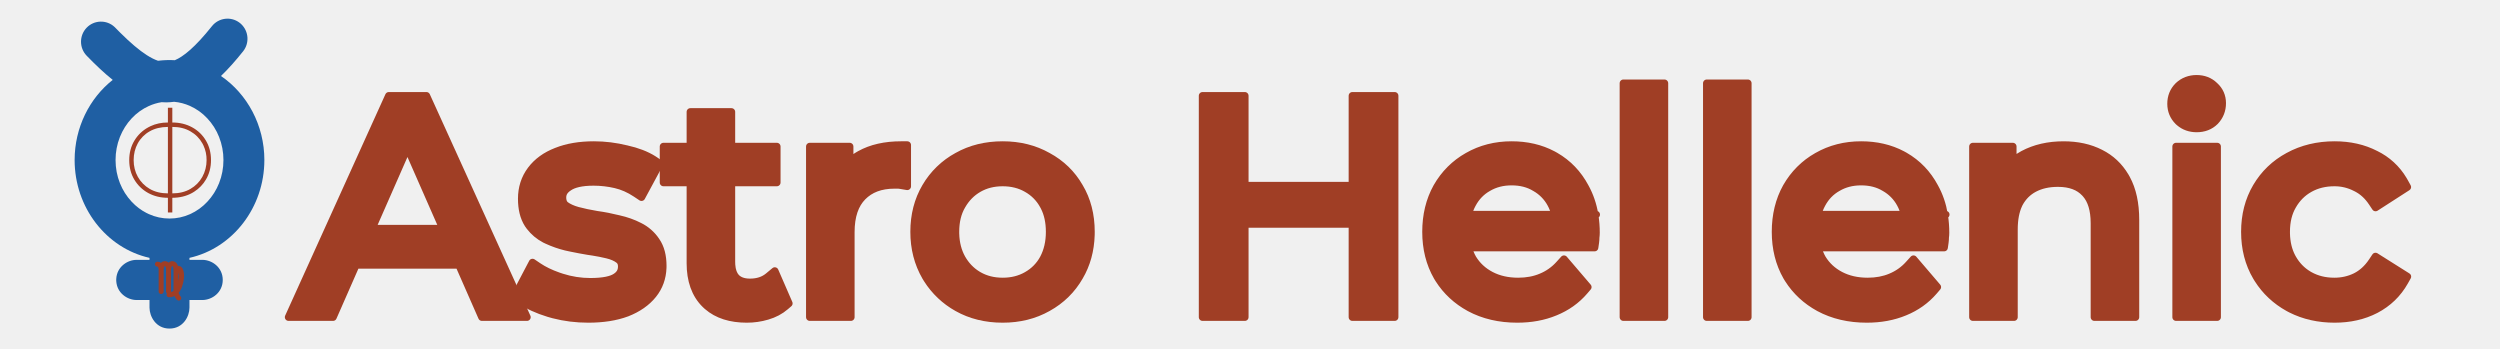
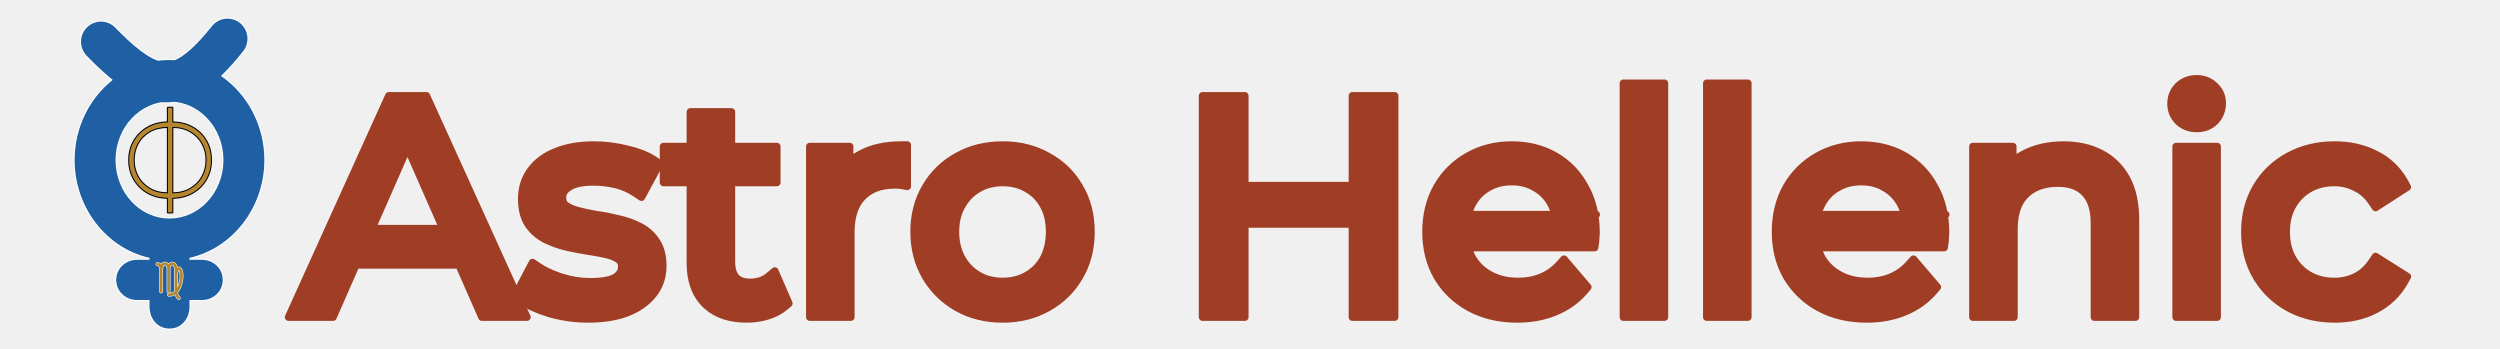
<svg xmlns="http://www.w3.org/2000/svg" fill="none" viewBox="0 0 402 56">
-   <path fill="#1F5FA3" d="M35.93 25.737a10 10 0 0 0-.702-3.711v-.002a9.4 9.4 0 0 0-1.895-2.994 8.6 8.6 0 0 0-2.756-1.982v-.001A8 8 0 0 0 28 16.369a10 10 0 0 1-1.267.092 10 10 0 0 1-.754-.028 8 8 0 0 0-2.046.614 8.6 8.6 0 0 0-2.757 1.984h-.001a9.5 9.5 0 0 0-1.892 2.996h-.001a10 10 0 0 0-.7 3.71c0 1.299.237 2.544.7 3.712a9.5 9.5 0 0 0 1.895 2.995 8.7 8.7 0 0 0 2.378 1.801l.379.182a8 8 0 0 0 3.321.714 8 8 0 0 0 3.32-.713h.001a8.6 8.6 0 0 0 2.757-1.984l.001-.001a9.4 9.4 0 0 0 1.894-2.993 10 10 0 0 0 .701-3.713m6.58 0c0 7.604-5.07 14.162-12.043 15.727v.319h2.058c1.607 0 3.294 1.242 3.294 3.23 0 1.994-1.692 3.231-3.294 3.231h-2.058v1.234c0 1.366-.996 3.356-3.212 3.356-2.215 0-3.212-1.989-3.212-3.356v-1.234h-2.058c-1.548 0-3.188-1.16-3.289-3.046l-.005-.184.005-.184c.1-1.883 1.736-3.047 3.29-3.047h2.057v-.32C17.07 39.898 12 33.34 12 25.737c0-5.21 2.381-9.932 6.125-12.89-1.372-1.1-2.76-2.413-4.186-3.885a3.246 3.246 0 0 1 .006-4.518 3.2 3.2 0 0 1 4.472-.11l.121.117.745.756c1.696 1.69 3.105 2.878 4.318 3.655.7.448 1.297.735 1.813.909a15 15 0 0 1 2.7-.09c1.387-.583 3.262-2.087 5.966-5.473a3.2 3.2 0 0 1 4.439-.556l.132.106.123.11a3.246 3.246 0 0 1 .314 4.387c-1.17 1.465-2.348 2.807-3.557 3.964 4.232 2.89 6.98 7.921 6.98 13.518" />
-   <path fill="#1F5FA3" d="M21.985 44.325h10.54c.416 0 .752.308.752.689s-.336.688-.752.688h-10.54c-.414 0-.752-.308-.752-.688s.338-.69.752-.69" />
-   <path fill="#1F5FA3" d="M27.924 37.9v11.577c0 .45-.3.814-.669.814s-.669-.364-.669-.814V37.9z" />
-   <path fill="#1F5FA3" d="M27.255 12.198c7.021 0 12.713 6.062 12.713 13.54s-5.692 13.538-12.713 13.538-12.712-6.06-12.712-13.539c0-7.477 5.691-13.54 12.712-13.54m-7.932 21.986a11.2 11.2 0 0 0 3.567 2.562 10.55 10.55 0 0 0 4.365.938 10.55 10.55 0 0 0 4.366-.938 11.2 11.2 0 0 0 3.566-2.562 12 12 0 0 0 2.405-3.797c.584-1.473.88-3.036.88-4.65 0-1.613-.296-3.178-.88-4.65a12 12 0 0 0-2.405-3.797 11.2 11.2 0 0 0-3.566-2.561 10.6 10.6 0 0 0-4.366-.938 10.55 10.55 0 0 0-4.365.938 11.2 11.2 0 0 0-3.567 2.56 12 12 0 0 0-2.403 3.799 12.5 12.5 0 0 0-.881 4.65c0 1.613.296 3.177.88 4.649a12 12 0 0 0 2.404 3.797" />
-   <path fill="#1F5FA3" d="M36.067 5.794a.657.657 0 0 1 .942-.095.7.7 0 0 1 .092.97c-3.767 4.716-6.945 7.23-10.382 7.249-3.41.018-6.794-2.431-10.954-6.725a.703.703 0 0 1 0-.974.656.656 0 0 1 .947.002c4.178 4.31 7.204 6.335 10 6.32 2.77-.015 5.596-2.04 9.355-6.747" />
-   <path fill="#A03E25" d="M27.709 17.327v2.371q1.783.003 3.19.775a5.74 5.74 0 0 1 2.219 2.145q.81 1.366.81 3.134 0 1.753-.818 3.126a5.8 5.8 0 0 1-1.884 1.948l-.343.206c-.938.515-1.996.77-3.174.773v2.355h-.71v-2.355q-1.768-.002-3.174-.773a5.86 5.86 0 0 1-2.228-2.154q-.817-1.373-.817-3.126 0-1.76.826-3.134a5.86 5.86 0 0 1 2.236-2.145l.36-.184q1.272-.595 2.797-.59v-2.372zm-.71 3.082q-1.72.011-2.942.717a4.9 4.9 0 0 0-1.904 1.928q-.661 1.211-.662 2.698 0 1.479.678 2.69a5.1 5.1 0 0 0 1.913 1.936h-.001q1.236.714 2.918.717zm.71 10.686q1.682-.004 2.909-.717a5.05 5.05 0 0 0 1.913-1.929 5.5 5.5 0 0 0 .687-2.698 5.4 5.4 0 0 0-.512-2.382l-.158-.306a5 5 0 0 0-1.921-1.937h-.001q-1.235-.721-2.917-.718z" />
-   <path stroke="#A03E25" stroke-linecap="round" stroke-linejoin="round" stroke-width=".8" d="M28.749 47.933s-.448-.44-.448-1.056v-3.522s0-.969-.598-.969c-.597 0-.597.969-.597.969m0 0v3.522m0-3.522s-.006-.969-.598-.969c-.59 0-.597.969-.597.969m0 3.522v-3.522m0 0s0-.88-.597-.88M28.3 44.41s0-1.233.448-1.233.448 1.233.448 1.233-.075 2.994-2.017 2.994" />
+   <g transform="translate(12 3) scale(0.5547) translate(-23 -5.0016)">
+     <g fill="#FFFFFF" stroke="#FFFFFF" stroke-width="0.6" stroke-linejoin="round">
+       <path d="M66.137 45.987a18 18 0 0 0-1.264-6.69v-.002a17 17 0 0 0-3.416-5.398c-1.457-1.552-3.126-2.745-4.968-3.574l-.002-.001a14.4 14.4 0 0 0-4.644-1.221q-1.124.156-2.285.164a17 17 0 0 1-1.359-.05 14.5 14.5 0 0 0-3.688 1.107v.001c-1.84.829-3.509 2.021-4.97 3.576l-.002-.002a17 17 0 0 0-3.41 5.401h-.002a18 18 0 0 0-1.262 6.69c0 2.34.428 4.586 1.264 6.69h-.002a17 17 0 0 0 3.416 5.4 15.6 15.6 0 0 0 4.286 3.247l.684.328c1.9.856 3.904 1.287 5.987 1.287s4.089-.43 5.985-1.285l.002-.002a15.5 15.5 0 0 0 4.97-3.575l.002-.002a17 17 0 0 0 3.414-5.396 18 18 0 0 0 1.264-6.693m11.863 0c0 13.707-9.14 25.53-21.71 28.35v.575H60c2.897 0 5.938 2.24 5.938 5.824 0 3.593-3.05 5.825-5.938 5.825h-3.71v2.223c0 2.463-1.795 6.05-5.79 6.05-3.993 0-5.79-3.585-5.79-6.05V86.56H41c-2.791 0-5.748-2.09-5.93-5.49l-.008-.334.009-.33c.18-3.394 3.129-5.494 5.93-5.494h3.709v-.576C32.14 71.514 23 59.694 23 45.987c0-9.393 4.293-17.903 11.041-23.237-2.474-1.981-4.976-4.35-7.546-7.002a5.85 5.85 0 0 1 .01-8.144 5.766 5.766 0 0 1 8.063-.2l.218.212 1.343 1.363c3.057 3.047 5.597 5.187 7.784 6.588 1.261.808 2.338 1.325 3.268 1.638a26.6 26.6 0 0 1 4.868-.163c2.499-1.049 5.88-3.76 10.754-9.864a5.77 5.77 0 0 1 8.002-1.003l.238.191.222.197c2.222 2.08 2.46 5.537.565 7.91-2.108 2.64-4.231 5.06-6.41 7.146C73.046 26.829 78 35.898 78 45.987" />
+       <path d="M41 79.495h19c.75 0 1.355.556 1.355 1.242s-.606 1.24-1.355 1.24H41c-.747 0-1.355-.555-1.355-1.24 0-.686.608-1.242 1.355-1.242" />
+       <path d="M51.706 67.912v20.871c0 .811-.54 1.467-1.206 1.467s-1.206-.656-1.206-1.467V67.912z" />
+       <path d="M50.5 21.58c12.656 0 22.917 10.928 22.917 24.408S63.157 70.394 50.5 70.394 27.583 59.468 27.583 45.988 37.843 21.58 50.501 21.58M36.2 61.214c1.861 1.981 4.021 3.533 6.43 4.618a19 19 0 0 0 7.87 1.691c2.731 0 5.38-.568 7.87-1.69a20.1 20.1 0 0 0 6.43-4.619 21.6 21.6 0 0 0 4.334-6.844 22.6 22.6 0 0 0 1.587-8.382 22.6 22.6 0 0 0-1.588-8.382 21.6 21.6 0 0 0-4.334-6.847c-1.858-1.979-4.02-3.532-6.43-4.616a19 19 0 0 0-7.869-1.69c-2.732 0-5.378.568-7.87 1.69-2.409 1.084-4.569 2.637-6.43 4.616a21.6 21.6 0 0 0-4.332 6.847 22.6 22.6 0 0 0-1.587 8.382c0 2.908.533 5.727 1.587 8.382a21.6 21.6 0 0 0 4.333 6.844" />
+       <path d="M66.385 10.037a1.184 1.184 0 0 1 1.698-.17c.514.434.588 1.216.166 1.746-6.79 8.503-12.52 13.035-18.715 13.068-6.147.033-12.248-4.383-19.748-12.122a1.267 1.267 0 0 1 .002-1.755 1.183 1.183 0 0 1 1.706.002c7.532 7.772 12.986 11.42 18.028 11.394 4.993-.027 10.087-3.679 16.863-12.163" />
+     </g>
+     <g fill="#1F5FA3">
+       <path d="M66.137 45.987a18 18 0 0 0-1.264-6.69v-.002a17 17 0 0 0-3.416-5.398c-1.457-1.552-3.126-2.745-4.968-3.574l-.002-.001a14.4 14.4 0 0 0-4.644-1.221q-1.124.156-2.285.164a17 17 0 0 1-1.359-.05 14.5 14.5 0 0 0-3.688 1.107v.001c-1.84.829-3.509 2.021-4.97 3.576l-.002-.002a17 17 0 0 0-3.41 5.401h-.002a18 18 0 0 0-1.262 6.69c0 2.34.428 4.586 1.264 6.69h-.002a17 17 0 0 0 3.416 5.4 15.6 15.6 0 0 0 4.286 3.247l.684.328c1.9.856 3.904 1.287 5.987 1.287s4.089-.43 5.985-1.285l.002-.002a15.5 15.5 0 0 0 4.97-3.575l.002-.002a17 17 0 0 0 3.414-5.396 18 18 0 0 0 1.264-6.693m11.863 0c0 13.707-9.14 25.53-21.71 28.35v.575H60c2.897 0 5.938 2.24 5.938 5.824 0 3.593-3.05 5.825-5.938 5.825h-3.71v2.223c0 2.463-1.795 6.05-5.79 6.05-3.993 0-5.79-3.585-5.79-6.05V86.56H41c-2.791 0-5.748-2.09-5.93-5.49l-.008-.334.009-.33c.18-3.394 3.129-5.494 5.93-5.494h3.709v-.576C32.14 71.514 23 59.694 23 45.987c0-9.393 4.293-17.903 11.041-23.237-2.474-1.981-4.976-4.35-7.546-7.002a5.85 5.85 0 0 1 .01-8.144 5.766 5.766 0 0 1 8.063-.2l.218.212 1.343 1.363c3.057 3.047 5.597 5.187 7.784 6.588 1.261.808 2.338 1.325 3.268 1.638a26.6 26.6 0 0 1 4.868-.163c2.499-1.049 5.88-3.76 10.754-9.864a5.77 5.77 0 0 1 8.002-1.003l.238.191.222.197c2.222 2.08 2.46 5.537.565 7.91-2.108 2.64-4.231 5.06-6.41 7.146C73.046 26.829 78 35.898 78 45.987" />
+       <path d="M41 79.495h19c.75 0 1.355.556 1.355 1.242s-.606 1.24-1.355 1.24H41c-.747 0-1.355-.555-1.355-1.24 0-.686.608-1.242 1.355-1.242" />
+       <path d="M51.706 67.912v20.871c0 .811-.54 1.467-1.206 1.467s-1.206-.656-1.206-1.467V67.912z" />
+       <path d="M50.5 21.58c12.656 0 22.917 10.928 22.917 24.408S63.157 70.394 50.5 70.394 27.583 59.468 27.583 45.988 37.843 21.58 50.501 21.58M36.2 61.214c1.861 1.981 4.021 3.533 6.43 4.618a19 19 0 0 0 7.87 1.691c2.731 0 5.38-.568 7.87-1.69a20.1 20.1 0 0 0 6.43-4.619 21.6 21.6 0 0 0 4.334-6.844 22.6 22.6 0 0 0 1.587-8.382 22.6 22.6 0 0 0-1.588-8.382 21.6 21.6 0 0 0-4.334-6.847c-1.858-1.979-4.02-3.532-6.43-4.616a19 19 0 0 0-7.869-1.69c-2.732 0-5.378.568-7.87 1.69-2.409 1.084-4.569 2.637-6.43 4.616a21.6 21.6 0 0 0-4.332 6.847 22.6 22.6 0 0 0-1.587 8.382c0 2.908.533 5.727 1.587 8.382a21.6 21.6 0 0 0 4.333 6.844" />
+       <path d="M66.385 10.037a1.184 1.184 0 0 1 1.698-.17c.514.434.588 1.216.166 1.746-6.79 8.503-12.52 13.035-18.715 13.068-6.147.033-12.248-4.383-19.748-12.122a1.267 1.267 0 0 1 .002-1.755 1.183 1.183 0 0 1 1.706.002c7.532 7.772 12.986 11.42 18.028 11.394 4.993-.027 10.087-3.679 16.863-12.163" />
+     </g>
+     <path d="M51.318 30.828v4.274q3.214.003 5.75 1.396a10.35 10.35 0 0 1 4.001 3.868l.177.31q1.282 2.35 1.281 5.339c0 2.105-.489 3.986-1.472 5.634a10.57 10.57 0 0 1-4.016 3.881v.001q-2.536 1.392-5.72 1.396v4.245h-1.28v-4.245q-3.186-.004-5.722-1.396a10.56 10.56 0 0 1-4.015-3.882c-.983-1.648-1.474-3.529-1.474-5.634q0-3.174 1.488-5.65a10.57 10.57 0 0 1 4.03-3.867q2.55-1.406 5.692-1.396v-4.274zm-1.28 5.555q-3.099.018-5.304 1.293-2.242 1.294-3.432 3.474-1.193 2.184-1.194 4.865 0 2.665 1.222 4.847 1.22 2.183 3.447 3.491h.001q2.227 1.287 5.26 1.294zm1.28 19.264q3.033-.007 5.245-1.294 2.228-1.293 3.448-3.476 1.221-2.198 1.237-4.863.014-2.665-1.208-4.847v-.001q-1.22-2.196-3.463-3.49v-.001q-2.226-1.302-5.259-1.293z" fill="#000000" stroke="#000000" stroke-width="0.6" stroke-linejoin="round" />
+     <path d="M51.318 30.828v4.274q3.214.003 5.75 1.396a10.35 10.35 0 0 1 4.001 3.868l.177.31q1.282 2.35 1.281 5.339c0 2.105-.489 3.986-1.472 5.634a10.57 10.57 0 0 1-4.016 3.881v.001q-2.536 1.392-5.72 1.396v4.245h-1.28v-4.245q-3.186-.004-5.722-1.396a10.56 10.56 0 0 1-4.015-3.882c-.983-1.648-1.474-3.529-1.474-5.634q0-3.174 1.488-5.65a10.57 10.57 0 0 1 4.03-3.867q2.55-1.406 5.692-1.396v-4.274zm-1.28 5.555q-3.099.018-5.304 1.293-2.242 1.294-3.432 3.474-1.193 2.184-1.194 4.865 0 2.665 1.222 4.847 1.22 2.183 3.447 3.491h.001q2.227 1.287 5.26 1.294zm1.28 19.264q3.033-.007 5.245-1.294 2.228-1.293 3.448-3.476 1.221-2.198 1.237-4.863.014-2.665-1.208-4.847v-.001q-1.22-2.196-3.463-3.49v-.001q-2.226-1.302-5.259-1.293z" fill="#B5852F" />
+     <path d="M53.192 86s-.807-.794-.807-1.905v-6.349s0-1.746-1.077-1.746-1.077 1.746-1.077 1.746m0 0v6.35m0-6.35S50.22 76 49.154 76s-1.077 1.746-1.077 1.746m0 6.35v-6.35m0 0s0-1.587-1.077-1.587m5.385 3.492s0-2.222.807-2.222c.808 0 .808 2.222.808 2.222s-.135 5.397-3.635 5.397" stroke="#FFFFFF" stroke-width="1.1" stroke-linecap="round" stroke-linejoin="round" />
+     <path d="M53.192 86s-.807-.794-.807-1.905v-6.349s0-1.746-1.077-1.746-1.077 1.746-1.077 1.746m0 0v6.35m0-6.35S50.22 76 49.154 76s-1.077 1.746-1.077 1.746m0 6.35v-6.35m0 0s0-1.587-1.077-1.587m5.385 3.492s0-2.222.807-2.222c.808 0 .808 2.222.808 2.222s-.135 5.397-3.635 5.397" stroke="#B5852F" stroke-width="0.8" stroke-linecap="round" stroke-linejoin="round" />
+   </g>
  <path fill="#A03E25" d="M375.409 50.288q-3.888 0-6.96-1.68-3.024-1.68-4.752-4.608t-1.728-6.72 1.728-6.72 4.752-4.56q3.072-1.68 6.96-1.68 3.456 0 6.144 1.392 2.736 1.344 4.224 4.032L382.273 32q-1.248-1.872-3.072-2.736a8.3 8.3 0 0 0-3.84-.912q-2.496 0-4.464 1.104t-3.12 3.12q-1.152 1.968-1.152 4.704t1.152 4.752 3.12 3.12 4.464 1.104q2.064 0 3.84-.864 1.824-.912 3.072-2.784l3.504 2.208q-1.488 2.64-4.224 4.08-2.688 1.392-6.144 1.392" />
  <path fill="#A03E25" d="M350.915 50V24.56h4.608V50zm2.304-30.336q-1.344 0-2.256-.864-.864-.864-.864-2.112 0-1.296.864-2.16.912-.864 2.256-.864t2.208.864q.912.816.912 2.064 0 1.296-.864 2.208-.864.864-2.256.864" />
  <path fill="#A03E25" d="M318.243 50V24.56h4.416v6.864l-.72-1.824q1.248-2.496 3.84-3.888t6.048-1.392q3.12 0 5.472 1.2 2.4 1.2 3.744 3.648t1.344 6.192V50h-4.608V35.888q0-3.696-1.824-5.568-1.776-1.872-5.04-1.872-2.448 0-4.272.96t-2.832 2.832q-.96 1.872-.96 4.656V50z" />
  <path fill="#A03E25" d="M300.18 50.288q-4.08 0-7.2-1.68-3.072-1.68-4.8-4.608-1.68-2.928-1.68-6.72t1.632-6.72q1.68-2.928 4.56-4.56 2.928-1.68 6.576-1.68 3.696 0 6.528 1.632t4.416 4.608q1.632 2.928 1.632 6.864 0 .288-.048.672 0 .384-.048.72H290.1v-3.312h19.248l-1.872 1.152q.048-2.448-1.008-4.368a7.5 7.5 0 0 0-2.928-2.976q-1.824-1.104-4.272-1.104-2.4 0-4.272 1.104-1.872 1.056-2.928 3.024-1.056 1.92-1.056 4.416v.768q0 2.544 1.152 4.56 1.2 1.968 3.312 3.072t4.848 1.104q2.256 0 4.08-.768a8.94 8.94 0 0 0 3.264-2.304l2.544 2.976q-1.728 2.016-4.32 3.072-2.544 1.056-5.712 1.056" />
  <path fill="#A03E25" d="M275.446 50V14.384h4.608V50z" />
  <path fill="#A03E25" d="M262.04 50V14.384h4.608V50z" />
  <path fill="#A03E25" d="M243.977 50.288q-4.08 0-7.2-1.68-3.072-1.68-4.8-4.608-1.68-2.928-1.68-6.72t1.632-6.72q1.68-2.928 4.56-4.56 2.928-1.68 6.576-1.68 3.696 0 6.528 1.632t4.416 4.608q1.632 2.928 1.632 6.864 0 .288-.048.672 0 .384-.048.72h-21.648v-3.312h19.248l-1.872 1.152q.048-2.448-1.008-4.368a7.5 7.5 0 0 0-2.928-2.976q-1.824-1.104-4.272-1.104-2.4 0-4.272 1.104-1.872 1.056-2.928 3.024-1.056 1.92-1.056 4.416v.768q0 2.544 1.152 4.56 1.2 1.968 3.312 3.072t4.848 1.104q2.256 0 4.08-.768a8.94 8.94 0 0 0 3.264-2.304l2.544 2.976q-1.728 2.016-4.32 3.072-2.544 1.056-5.712 1.056" />
  <path fill="#A03E25" d="M218.464 50V16.4h4.8V50zm-24.096 0V16.4h4.8V50zm4.32-14.976v-4.176h20.208v4.176z" />
  <path fill="#A03E25" d="M161.233 50.288q-3.84 0-6.816-1.68A12.5 12.5 0 0 1 149.713 44q-1.728-2.976-1.728-6.72 0-3.792 1.728-6.72a12.15 12.15 0 0 1 4.704-4.56q2.976-1.68 6.816-1.68 3.792 0 6.768 1.68 3.024 1.632 4.704 4.56 1.728 2.88 1.728 6.72 0 3.792-1.728 6.72-1.68 2.928-4.704 4.608-2.976 1.68-6.768 1.68m0-4.032q2.448 0 4.368-1.104a7.8 7.8 0 0 0 3.072-3.12q1.104-2.064 1.104-4.752 0-2.736-1.104-4.704a7.8 7.8 0 0 0-3.072-3.12q-1.92-1.104-4.368-1.104t-4.368 1.104-3.072 3.12q-1.152 1.968-1.152 4.704 0 2.688 1.152 4.752 1.152 2.016 3.072 3.12t4.368 1.104" />
  <path fill="#A03E25" d="M131.212 50V24.56h4.416v6.912l-.432-1.728q1.056-2.64 3.552-4.032t6.144-1.392v4.464a3.5 3.5 0 0 0-.576-.048h-.48q-3.696 0-5.856 2.208t-2.16 6.384V50z" />
  <path fill="#A03E25" d="M120.073 50.288q-3.84 0-5.952-2.064t-2.112-5.904V18.992h4.608v23.136q0 2.064 1.008 3.168 1.056 1.104 2.976 1.104 2.16 0 3.6-1.2l1.44 3.312q-1.056.912-2.544 1.344-1.44.432-3.024.432m-12.384-21.936V24.56h16.224v3.792z" />
  <path fill="#A03E25" d="M94.586 50.288q-3.168 0-6.048-.864-2.832-.864-4.464-2.112l1.92-3.648q1.632 1.104 4.032 1.872t4.896.768q3.216 0 4.608-.912 1.44-.912 1.44-2.544 0-1.2-.864-1.872t-2.304-1.008a32 32 0 0 0-3.12-.576 66 66 0 0 1-3.456-.672 15.4 15.4 0 0 1-3.168-1.152 6.25 6.25 0 0 1-2.304-2.064q-.864-1.344-.864-3.552 0-2.304 1.296-4.032t3.648-2.64q2.4-.96 5.664-.96 2.496 0 5.04.624 2.592.576 4.224 1.68l-1.968 3.648q-1.728-1.152-3.6-1.584a16.6 16.6 0 0 0-3.744-.432q-3.024 0-4.512 1.008-1.488.96-1.488 2.496 0 1.296.864 2.016.912.672 2.304 1.056 1.44.384 3.168.672 1.728.24 3.456.672 1.728.384 3.12 1.104a5.87 5.87 0 0 1 2.304 2.016q.912 1.296.912 3.456 0 2.304-1.344 3.984t-3.792 2.64q-2.448.912-5.856.912" />
  <path fill="#A03E25" d="m47.952 50 15.216-33.6h4.752L83.184 50h-5.04L64.56 19.088h1.92L52.896 50zm6.48-8.4 1.296-3.84H74.64l1.392 3.84z" />
  <path fill="#A03E25" stroke="#A03E25" stroke-width="1.2" stroke-linejoin="round" d="M366.625 37.28q0-2.565 1.013-4.455l.139-.249q1.08-1.89 2.877-2.978l.243-.142q1.968-1.104 4.464-1.104l.512.014a8.2 8.2 0 0 1 3.328.898q1.71.81 2.914 2.506l.158.23 3.504-2.256q-1.488-2.688-4.224-4.032-2.52-1.305-5.715-1.387l-.429-.005q-3.888 0-6.96 1.68-3.024 1.632-4.752 4.56l-.209.37q-1.519 2.795-1.519 6.35l.007.471q.1 3.505 1.721 6.249 1.728 2.928 4.752 4.608 2.88 1.575 6.478 1.673l.482.007q3.24 0 5.805-1.223l.339-.168q2.736-1.44 4.224-4.08l-3.504-2.209q-1.248 1.872-3.072 2.784a8.66 8.66 0 0 1-3.84.864v-1c1.23 0 2.358-.256 3.398-.76 1.042-.523 1.938-1.326 2.682-2.442l.54-.812 5.135 3.236-.468.829c-1.088 1.93-2.639 3.427-4.629 4.474l-.006.003c-1.953 1.011-4.163 1.504-6.604 1.504-2.569 0-4.917-.521-7.022-1.583l-.417-.22-.006-.003c-2.033-1.13-3.668-2.66-4.89-4.584l-.238-.39c-1.253-2.123-1.867-4.542-1.867-7.228s.614-5.105 1.867-7.228c1.245-2.11 2.964-3.758 5.139-4.932 2.209-1.207 4.695-1.8 7.434-1.8 2.433 0 4.636.49 6.584 1.494a10.5 10.5 0 0 1 4.449 4.082l.21.364.453.818-5.118 3.296-.546-.82c-.697-1.045-1.523-1.798-2.476-2.291l-.192-.095-.014-.007-.015-.008a7.3 7.3 0 0 0-3.383-.801c-1.511 0-2.827.333-3.974.976-1.149.645-2.061 1.553-2.741 2.744l-.005.01c-.662 1.13-1.016 2.516-1.016 4.198l.004.312c.038 1.441.346 2.674.895 3.723l.122.221c.638 1.117 1.478 1.985 2.528 2.62l.213.124c1.147.644 2.463.976 3.974.976v1l-.31-.004q-2.155-.06-3.905-.966l-.249-.134a8.1 8.1 0 0 1-2.973-2.872l-.147-.248q-1.08-1.89-1.147-4.413z" />
  <path fill="#A03E25" stroke="#A03E25" stroke-width="1.2" stroke-linejoin="round" d="M350.915 24.56V50h4.607V24.56zm5.424-7.968q0-1.248-.912-2.064-.756-.756-1.879-.85l-.329-.014q-1.344 0-2.256.864-.864.865-.864 2.16l.013.306q.095 1.05.851 1.806a3.1 3.1 0 0 0 1.927.85l.329.014q1.392 0 2.256-.864.864-.912.864-2.208M356.522 51h-6.607V23.56h6.607zm.817-34.408c0 1.11-.38 2.095-1.138 2.895l-.019.02c-.79.79-1.81 1.157-2.963 1.157-1.062 0-2.011-.328-2.79-.999l-.154-.139-.019-.02c-.768-.767-1.157-1.727-1.157-2.817 0-1.112.381-2.092 1.157-2.868l.019-.02c.808-.764 1.812-1.137 2.944-1.137 1.113 0 2.098.362 2.875 1.12.824.737 1.245 1.698 1.245 2.808" />
  <path fill="#A03E25" stroke="#A03E25" stroke-width="1.2" stroke-linejoin="round" d="M342.387 35.36q0-3.744-1.344-6.192t-3.744-3.648q-2.205-1.125-5.085-1.196l-.387-.004q-3.456 0-6.048 1.392l-.319.179q-1.715.999-2.801 2.513V24.56h-4.416V50h4.608V36.897q0-2.61.843-4.42l.117-.237q.945-1.755 2.607-2.709l.225-.123q1.824-.96 4.272-.96l.402.007q2.973.11 4.638 1.865l-.726.688c-.947-1-2.335-1.56-4.314-1.56-1.5 0-2.759.293-3.807.845-1.028.541-1.827 1.334-2.407 2.403l-.1.204c-.485 1.04-.75 2.36-.75 3.997V51h-6.608V23.56h6.416v2.354a11 11 0 0 1 1.647-1.083c1.897-1.019 4.081-1.51 6.521-1.51 2.21 0 4.195.424 5.927 1.308h-.001c1.674.839 3.003 2.089 3.976 3.724l.191.333c1 1.822 1.467 4.065 1.467 6.674V51h-6.608V35.888c0-2.168-.501-3.677-1.363-4.677l-.177-.193-.01-.01.726-.688q1.824 1.872 1.824 5.568V50h4.608z" />
  <path fill="#A03E25" stroke="#A03E25" stroke-width="1.2" stroke-linejoin="round" d="M285.5 37.28c0-2.675.577-5.087 1.759-7.207l.006-.01c1.207-2.105 2.855-3.755 4.934-4.933 2.115-1.212 4.479-1.81 7.07-1.81 2.452 0 4.673.509 6.637 1.55l.39.216c2.05 1.181 3.649 2.851 4.79 4.987.75 1.345 1.255 2.825 1.524 4.43h.272l-.249.153a18 18 0 0 1 .212 2.768l-.015.384a7 7 0 0 1-.037.368q-.003.404-.055.781l-.123.86h-20.31q.25.926.714 1.743c.702 1.15 1.668 2.05 2.92 2.706 1.246.65 2.699.99 4.385.99v1q-2.565 0-4.581-.97l-.266-.134q-2.112-1.104-3.313-3.072a8.7 8.7 0 0 1-1.072-3.264h20.656l.036-.348a6 6 0 0 0 .012-.372q.024-.192.036-.36l.013-.312q0-3.937-1.633-6.864-1.485-2.79-4.066-4.399l-.35-.209q-2.655-1.53-6.069-1.626l-.458-.006q-3.649 0-6.577 1.68l-.355.209q-2.63 1.605-4.204 4.35-1.632 2.93-1.633 6.721l.007.471q.099 3.505 1.674 6.249 1.728 2.928 4.799 4.608 2.925 1.575 6.694 1.673l.507.007q3.168 0 5.712-1.056 2.59-1.055 4.319-3.072l-2.544-2.976a8.94 8.94 0 0 1-3.264 2.304q-1.824.768-4.08.768v-1c1.389 0 2.615-.236 3.693-.69l.007-.004a7.94 7.94 0 0 0 2.904-2.05l.762-.841 3.283 3.839.555.651-.556.65c-1.262 1.471-2.835 2.587-4.702 3.347h-.001c-1.833.759-3.867 1.13-6.088 1.13-2.861 0-5.429-.59-7.675-1.8l-.005-.003c-2.063-1.128-3.717-2.659-4.942-4.586l-.24-.391-.007-.01c-1.216-2.121-1.812-4.537-1.812-7.218m14.072-9.068q2.258.065 3.968 1.1a7.5 7.5 0 0 1 2.929 2.976q.8 1.456.966 3.216h-16.352q.202-1.743.985-3.168 1.056-1.968 2.928-3.024 1.873-1.104 4.273-1.104zm-.303.996c-1.441 0-2.687.33-3.765.966l-.008.005-.009.004c-1.076.607-1.92 1.474-2.538 2.626l-.005.01a7.3 7.3 0 0 0-.662 1.685h13.977a7 7 0 0 0-.667-1.734 6.5 6.5 0 0 0-2.543-2.587l-.013-.007-.014-.008c-1.037-.628-2.277-.96-3.753-.96" />
  <path fill="#A03E25" stroke="#A03E25" stroke-width="1.2" stroke-linejoin="round" d="M275.446 14.384V50h4.608V14.384zM281.054 51h-6.608V13.384h6.608z" />
  <path fill="#A03E25" stroke="#A03E25" stroke-width="1.2" stroke-linejoin="round" d="M262.04 14.384V50h4.607V14.384zM267.647 51h-6.607V13.384h6.607z" />
  <path fill="#A03E25" stroke="#A03E25" stroke-width="1.2" stroke-linejoin="round" d="M229.297 37.28c0-2.675.577-5.087 1.759-7.207l.006-.01c1.207-2.105 2.855-3.755 4.934-4.933 2.115-1.212 4.479-1.81 7.069-1.81 2.453 0 4.674.509 6.638 1.55l.39.216c2.05 1.181 3.649 2.851 4.79 4.987.749 1.345 1.254 2.825 1.524 4.43h.272l-.249.153a18 18 0 0 1 .212 2.768l-.015.384a9 9 0 0 1-.037.368q-.003.404-.055.781l-.123.86h-20.31q.25.926.713 1.743c.703 1.15 1.669 2.05 2.921 2.706 1.245.65 2.698.99 4.385.99v1q-2.565 0-4.581-.97l-.267-.134q-2.112-1.104-3.312-3.072a8.7 8.7 0 0 1-1.072-3.264h20.656l.036-.348a6 6 0 0 0 .012-.372q.024-.192.036-.36l.013-.312q0-3.937-1.633-6.864-1.485-2.79-4.067-4.399l-.349-.209q-2.655-1.53-6.07-1.626l-.458-.006q-3.648 0-6.576 1.68l-.355.209q-2.63 1.605-4.204 4.35-1.632 2.93-1.633 6.721l.007.471q.098 3.505 1.674 6.249 1.727 2.928 4.799 4.608 2.925 1.575 6.694 1.673l.507.007q3.167 0 5.711-1.056 2.592-1.055 4.32-3.072l-2.544-2.976a8.94 8.94 0 0 1-3.264 2.304q-1.824.768-4.08.768v-1c1.389 0 2.615-.236 3.692-.69l.008-.004a7.94 7.94 0 0 0 2.904-2.05l.762-.841 3.283 3.839.555.651-.556.65c-1.262 1.471-2.835 2.587-4.703 3.347h-.001c-1.832.759-3.866 1.13-6.087 1.13-2.861 0-5.429-.59-7.675-1.8l-.005-.003c-2.064-1.128-3.717-2.659-4.943-4.586l-.239-.391-.007-.01c-1.217-2.121-1.812-4.537-1.812-7.218m14.072-9.068q2.258.065 3.968 1.1a7.5 7.5 0 0 1 2.929 2.976q.8 1.456.965 3.216H234.88q.202-1.743.985-3.168 1.056-1.968 2.928-3.024 1.872-1.104 4.272-1.104zm-.304.996c-1.44 0-2.686.33-3.764.966l-.008.005-.009.004c-1.076.607-1.92 1.474-2.538 2.626l-.005.01a7.2 7.2 0 0 0-.662 1.685h13.977a7 7 0 0 0-.667-1.734 6.5 6.5 0 0 0-2.543-2.587l-.013-.007-.014-.008c-1.037-.628-2.277-.96-3.754-.96" />
  <path fill="#A03E25" stroke="#A03E25" stroke-width="1.2" stroke-linejoin="round" d="M199.168 16.4h-4.8V50h4.8V35.024h19.296V50h4.8V16.4h-4.8v14.448h-19.296zM224.264 51h-6.8V36.024h-17.296V51h-6.8V15.4h6.8v14.448h17.296V15.4h6.8z" />
  <path fill="#A03E25" stroke="#A03E25" stroke-width="1.2" stroke-linejoin="round" d="M174.433 37.28q0-3.84-1.728-6.72-1.68-2.928-4.704-4.56-2.79-1.575-6.298-1.674l-.471-.006q-3.839 0-6.815 1.68a12.15 12.15 0 0 0-4.704 4.56l-.209.37q-1.52 2.795-1.52 6.35l.007.465q.102 3.465 1.722 6.255a12.5 12.5 0 0 0 4.704 4.608q2.79 1.575 6.339 1.673l.476.007q3.792 0 6.769-1.68 3.024-1.68 4.704-4.608 1.62-2.745 1.721-6.249zm-5.657 0c0-1.583-.299-2.905-.86-3.999l-.115-.216-.005-.008a6.8 6.8 0 0 0-2.685-2.729l-.008-.005c-1.113-.64-2.395-.971-3.871-.971s-2.756.331-3.869.971c-1.118.643-2.018 1.552-2.702 2.75l-.005.008c-.662 1.13-1.015 2.517-1.015 4.2l.004.305c.041 1.511.387 2.82 1.016 3.95.642 1.123 1.472 1.991 2.495 2.625l.207.124c1.113.64 2.394.97 3.869.97v1q-2.294 0-4.126-.969l-.241-.134q-1.8-1.035-2.926-2.872l-.146-.248q-1.08-1.935-1.147-4.419l-.005-.333q0-2.565 1.012-4.455l.14-.249q1.08-1.89 2.835-2.978l.237-.142q1.92-1.104 4.367-1.104t4.369 1.104a7.8 7.8 0 0 1 3.072 3.12q1.103 1.968 1.103 4.704l-.004.333q-.064 2.485-1.099 4.42a7.8 7.8 0 0 1-3.072 3.12q-1.92 1.103-4.369 1.103v-1c1.476 0 2.758-.331 3.871-.97l.008-.006a6.8 6.8 0 0 0 2.685-2.728c.644-1.209.98-2.624.98-4.272m6.65.5c-.072 2.482-.684 4.73-1.855 6.717-1.213 2.114-2.914 3.78-5.085 4.985h-.001c-2.148 1.21-4.574 1.806-7.253 1.806-2.71 0-5.155-.595-7.307-1.81a13.5 13.5 0 0 1-4.835-4.58l-.238-.39-.004-.006c-1.248-2.15-1.864-4.566-1.864-7.222 0-2.685.615-5.105 1.868-7.228a13.15 13.15 0 0 1 5.084-4.929c2.149-1.21 4.59-1.803 7.296-1.803 2.681 0 5.11.595 7.26 1.809h-.001c2.164 1.171 3.861 2.813 5.071 4.917 1.258 2.096 1.871 4.52 1.871 7.234z" />
  <path fill="#A03E25" stroke="#A03E25" stroke-width="1.2" stroke-linejoin="round" d="M131.212 24.56V50h4.607V37.328q0-3.916 1.899-6.1l.261-.284q2.026-2.07 5.401-2.2l.456-.008h.479q.288 0 .577.048V24.32q-3.648 0-6.144 1.392l-.307.179a7.74 7.74 0 0 0-2.813 2.934V24.56zm5.416 1.43a9.3 9.3 0 0 1 1.633-1.151c1.848-1.031 4.074-1.519 6.631-1.519h1v6.645l-1.164-.195a3 3 0 0 0-.207-.026l-.206-.008h-.479c-2.252 0-3.926.665-5.142 1.908-1.2 1.227-1.875 3.068-1.875 5.684V51h-6.607V23.56h6.416z" />
  <path fill="#A03E25" stroke="#A03E25" stroke-width="1.2" stroke-linejoin="round" d="M116.617 42.128V28.352h7.296V24.56h-7.296v-5.568h-4.608v5.568h-4.321v3.792h4.321V42.32l.008.473q.124 3.495 2.104 5.43 1.98 1.936 5.479 2.057l.472.008q1.584 0 3.025-.432 1.488-.432 2.544-1.344l-1.44-3.312q-1.44 1.2-3.6 1.2v-1c1.243 0 2.206-.34 2.96-.968l1.025-.855 2.266 5.211-.558.48c-.824.712-1.804 1.224-2.919 1.547a11.5 11.5 0 0 1-3.303.473c-2.568 0-4.72-.65-6.335-2.057l-.315-.291c-1.654-1.616-2.413-3.875-2.413-6.62V29.352h-4.321V23.56h4.321v-5.568h6.608v5.568h7.296v5.792h-7.296v12.776l.014.437c.062.966.335 1.614.722 2.044.469.488 1.17.791 2.248.791v1l-.237-.005q-1.749-.065-2.739-1.1-.945-1.034-1.004-2.913z" />
  <path fill="#A03E25" stroke="#A03E25" stroke-width="1.2" stroke-linejoin="round" d="m85.629 42.21.925.626c.867.586 1.934 1.11 3.215 1.56l.562.188q2.252.72 4.59.72v1q-2.183 0-4.294-.588l-.602-.18q-2.4-.768-4.03-1.872l-1.92 3.648q1.63 1.248 4.463 2.112 2.52.756 5.26.85l.788.014q3.408 0 5.855-.912 2.295-.9 3.621-2.433l.171-.207q1.26-1.575 1.339-3.699l.006-.285q0-2.16-.912-3.456a5.8 5.8 0 0 0-1.953-1.827l-.351-.189q-1.218-.63-2.693-1.003l-.427-.101a33 33 0 0 0-3.456-.672 36 36 0 0 1-2.43-.486l-.738-.186q-1.218-.336-2.068-.892l-.236-.164q-.756-.63-.851-1.7l-.013-.316q0-1.536 1.487-2.496 1.49-1.008 4.513-1.008l.468.007a16.7 16.7 0 0 1 3.276.425q1.872.433 3.6 1.585l1.968-3.649q-1.632-1.104-4.224-1.68a21.3 21.3 0 0 0-4.415-.614l-.625-.01q-3.264 0-5.664.96l-.29.117q-2.143.903-3.358 2.523-1.296 1.728-1.296 4.032l.013.538q.095 1.838.85 3.014a6.25 6.25 0 0 0 2.305 2.064q1.44.72 3.168 1.152a66 66 0 0 0 3.456.672 32 32 0 0 1 3.12.576q1.44.336 2.303 1.008.864.671.865 1.872 0 1.631-1.44 2.544-1.392.912-4.608.912v-1c2.101 0 3.387-.308 4.06-.748l.006-.004.007-.005c.686-.435.975-.972.975-1.7 0-.46-.131-.76-.37-.989l-.108-.092c-.43-.334-1.052-.622-1.918-.825h-.007a29 29 0 0 0-2.2-.435l-.823-.123-.013-.002-.013-.003a67 67 0 0 1-2.632-.493l-.877-.189-.026-.006a16.7 16.7 0 0 1-2.981-1.04l-.392-.187-.011-.006-.012-.007a7.3 7.3 0 0 1-2.402-2.023l-.268-.375-.004-.007c-.712-1.108-1.023-2.5-1.023-4.093 0-1.737.493-3.295 1.496-4.632.994-1.325 2.374-2.308 4.087-2.972 1.742-.695 3.758-1.028 6.025-1.028q2.623 0 5.278.653c1.689.377 3.137.925 4.314 1.67l.232.153.749.507-2.919 5.41-.913-.608c-1.059-.707-2.149-1.184-3.27-1.443a15.6 15.6 0 0 0-3.519-.406c-1.938 0-3.203.33-3.951.836l-.01.007-.008.006c-.758.488-1.03 1.027-1.03 1.655l.008.22c.04.476.214.783.475 1.008.483.35 1.123.652 1.95.88q1.383.369 3.066.65 1.77.246 3.534.688 1.825.406 3.337 1.186a6.87 6.87 0 0 1 2.677 2.35c.753 1.08 1.08 2.447 1.08 4.01l-.006.325c-.06 1.614-.575 3.055-1.557 4.283-1.028 1.284-2.449 2.257-4.208 2.947l-.008.003-.008.003c-1.772.66-3.848.975-6.205.975q-2.894 0-5.574-.693l-.761-.213-.005-.001c-1.834-.56-3.362-1.253-4.547-2.103l-.232-.172-.671-.512z" />
  <path fill="#A03E25" stroke="#A03E25" stroke-width="1.2" stroke-linejoin="round" d="M68.565 15.4 84.736 51h-7.245L73.8 42.6H57.24L53.55 51H46.4l15.856-35.013.266-.587zm-5.397 1L47.952 50h4.945l3.69-8.4h17.865l3.692 8.4h5.04L67.92 16.4zm9.597 21.36h-14.49l7.244-16.487zm-12.958-1h11.426L65.52 23.758z" />
</svg>
